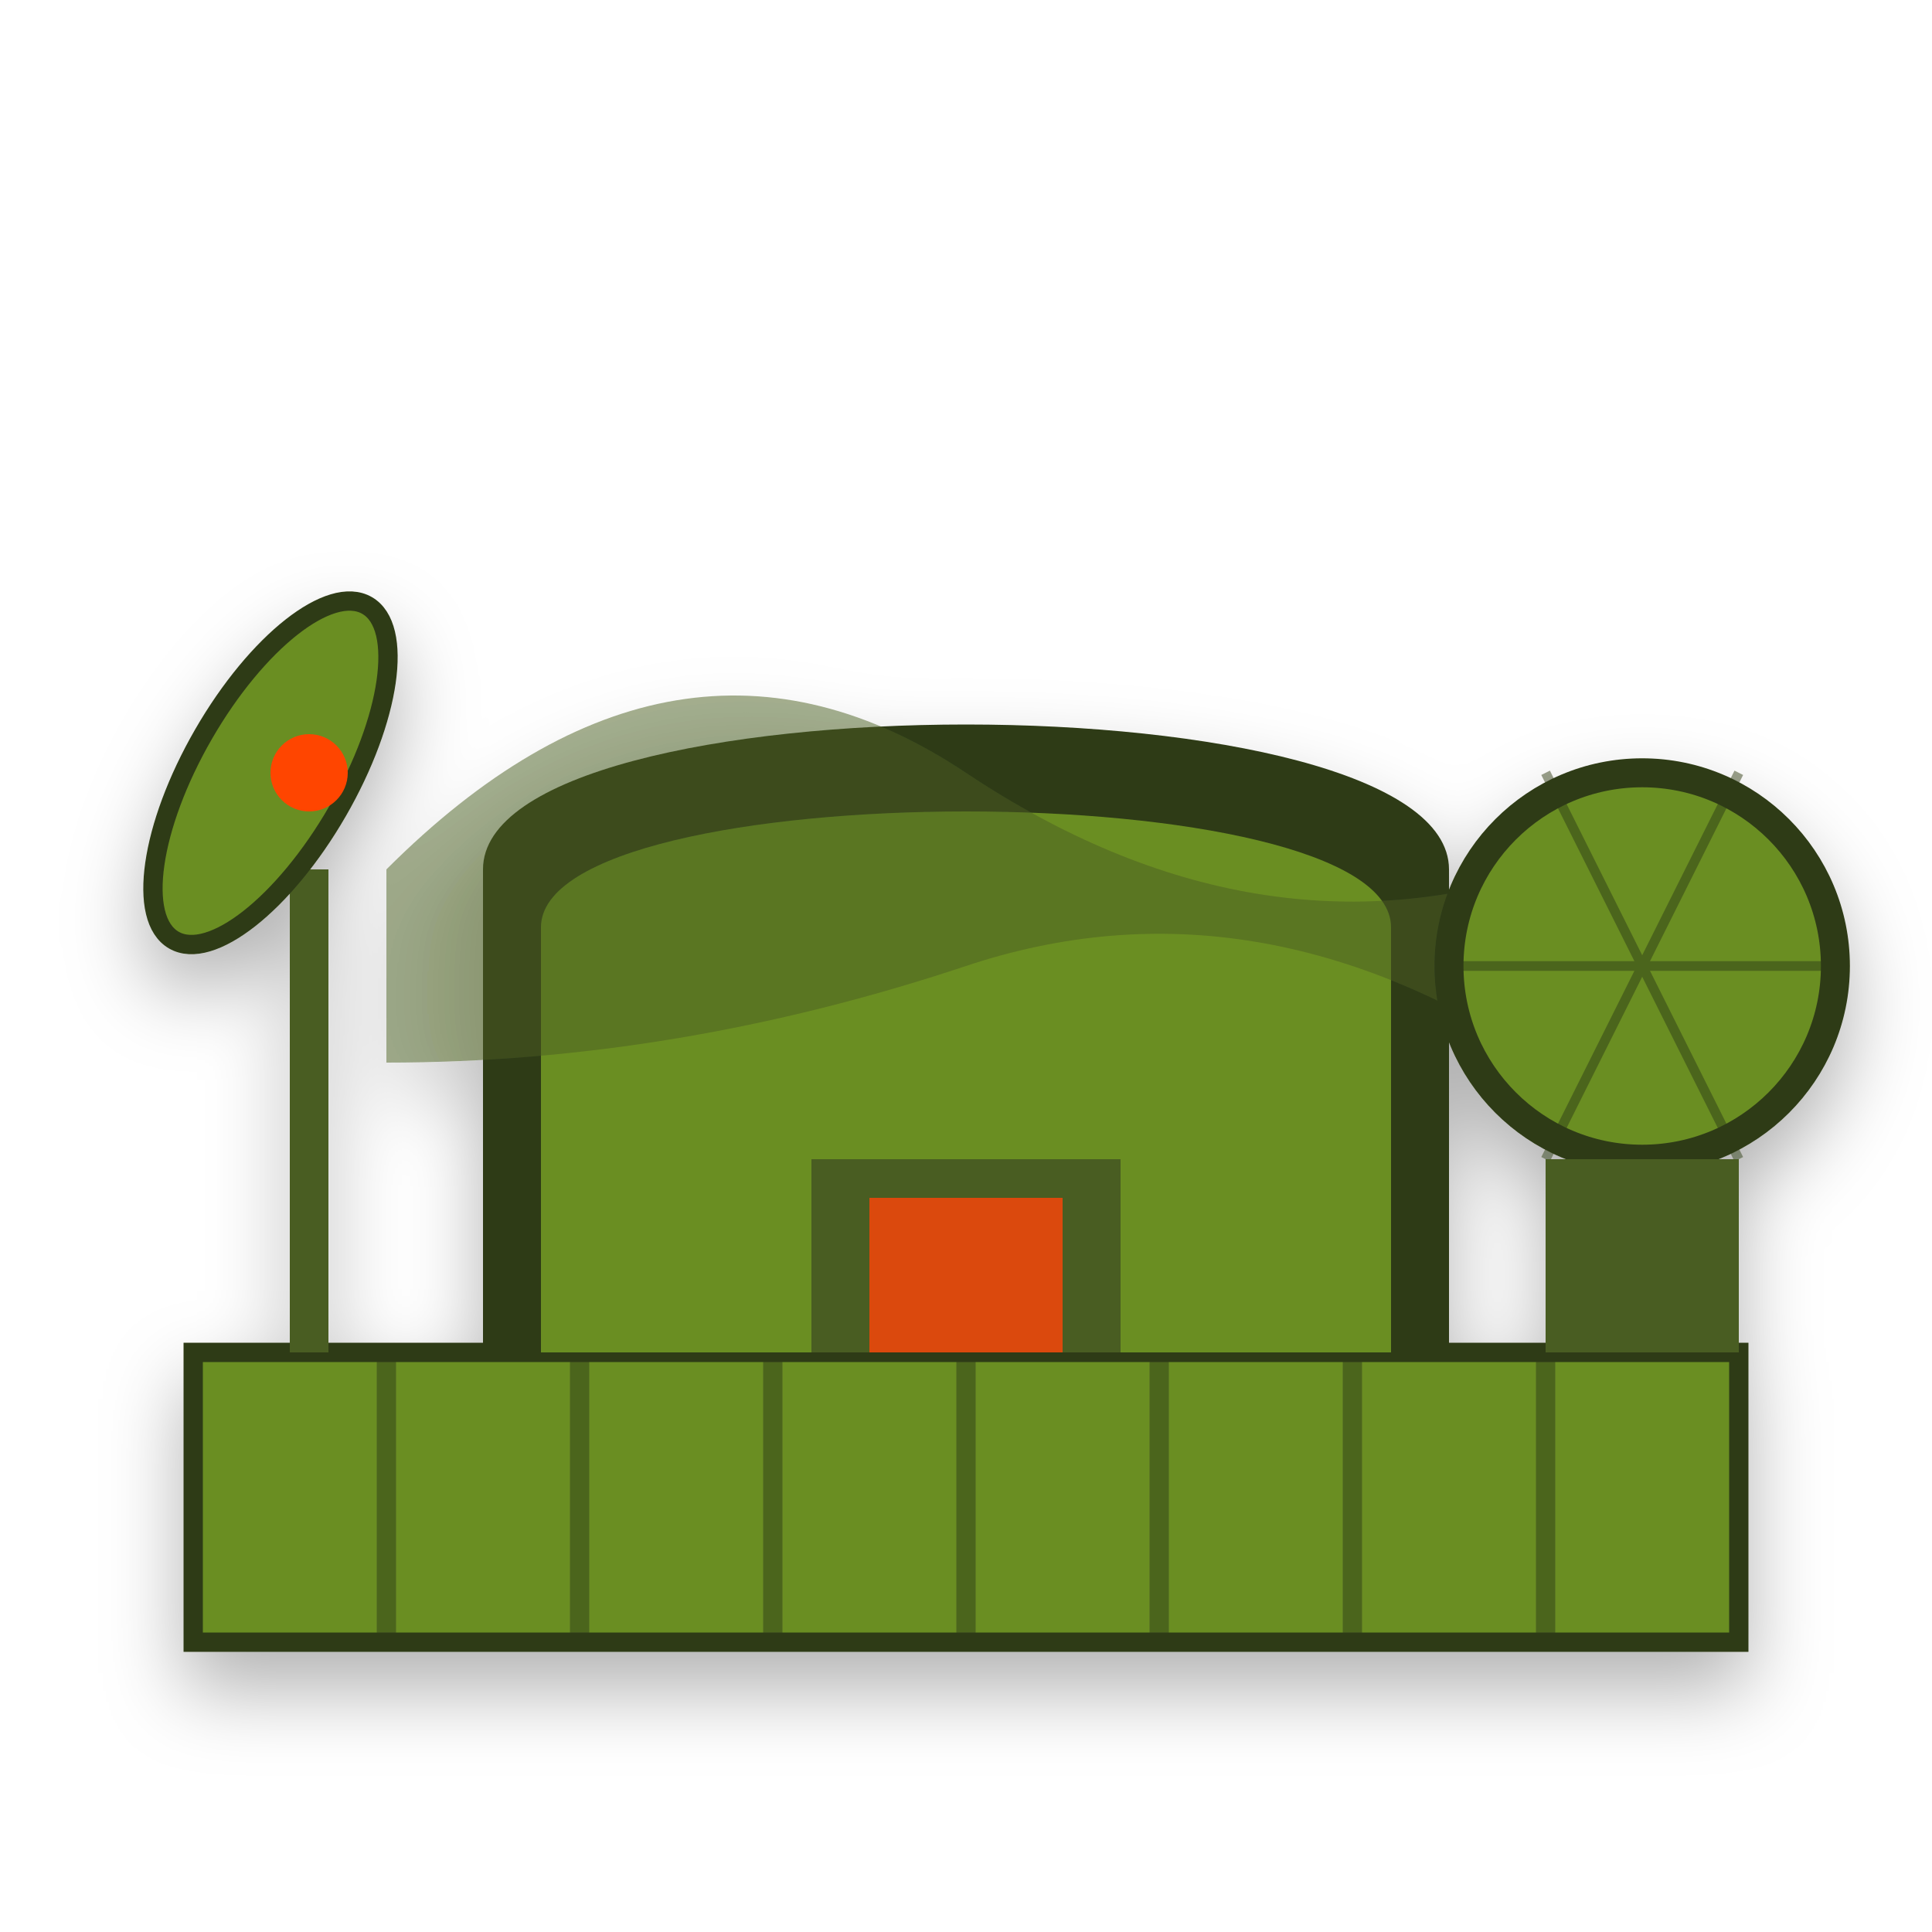
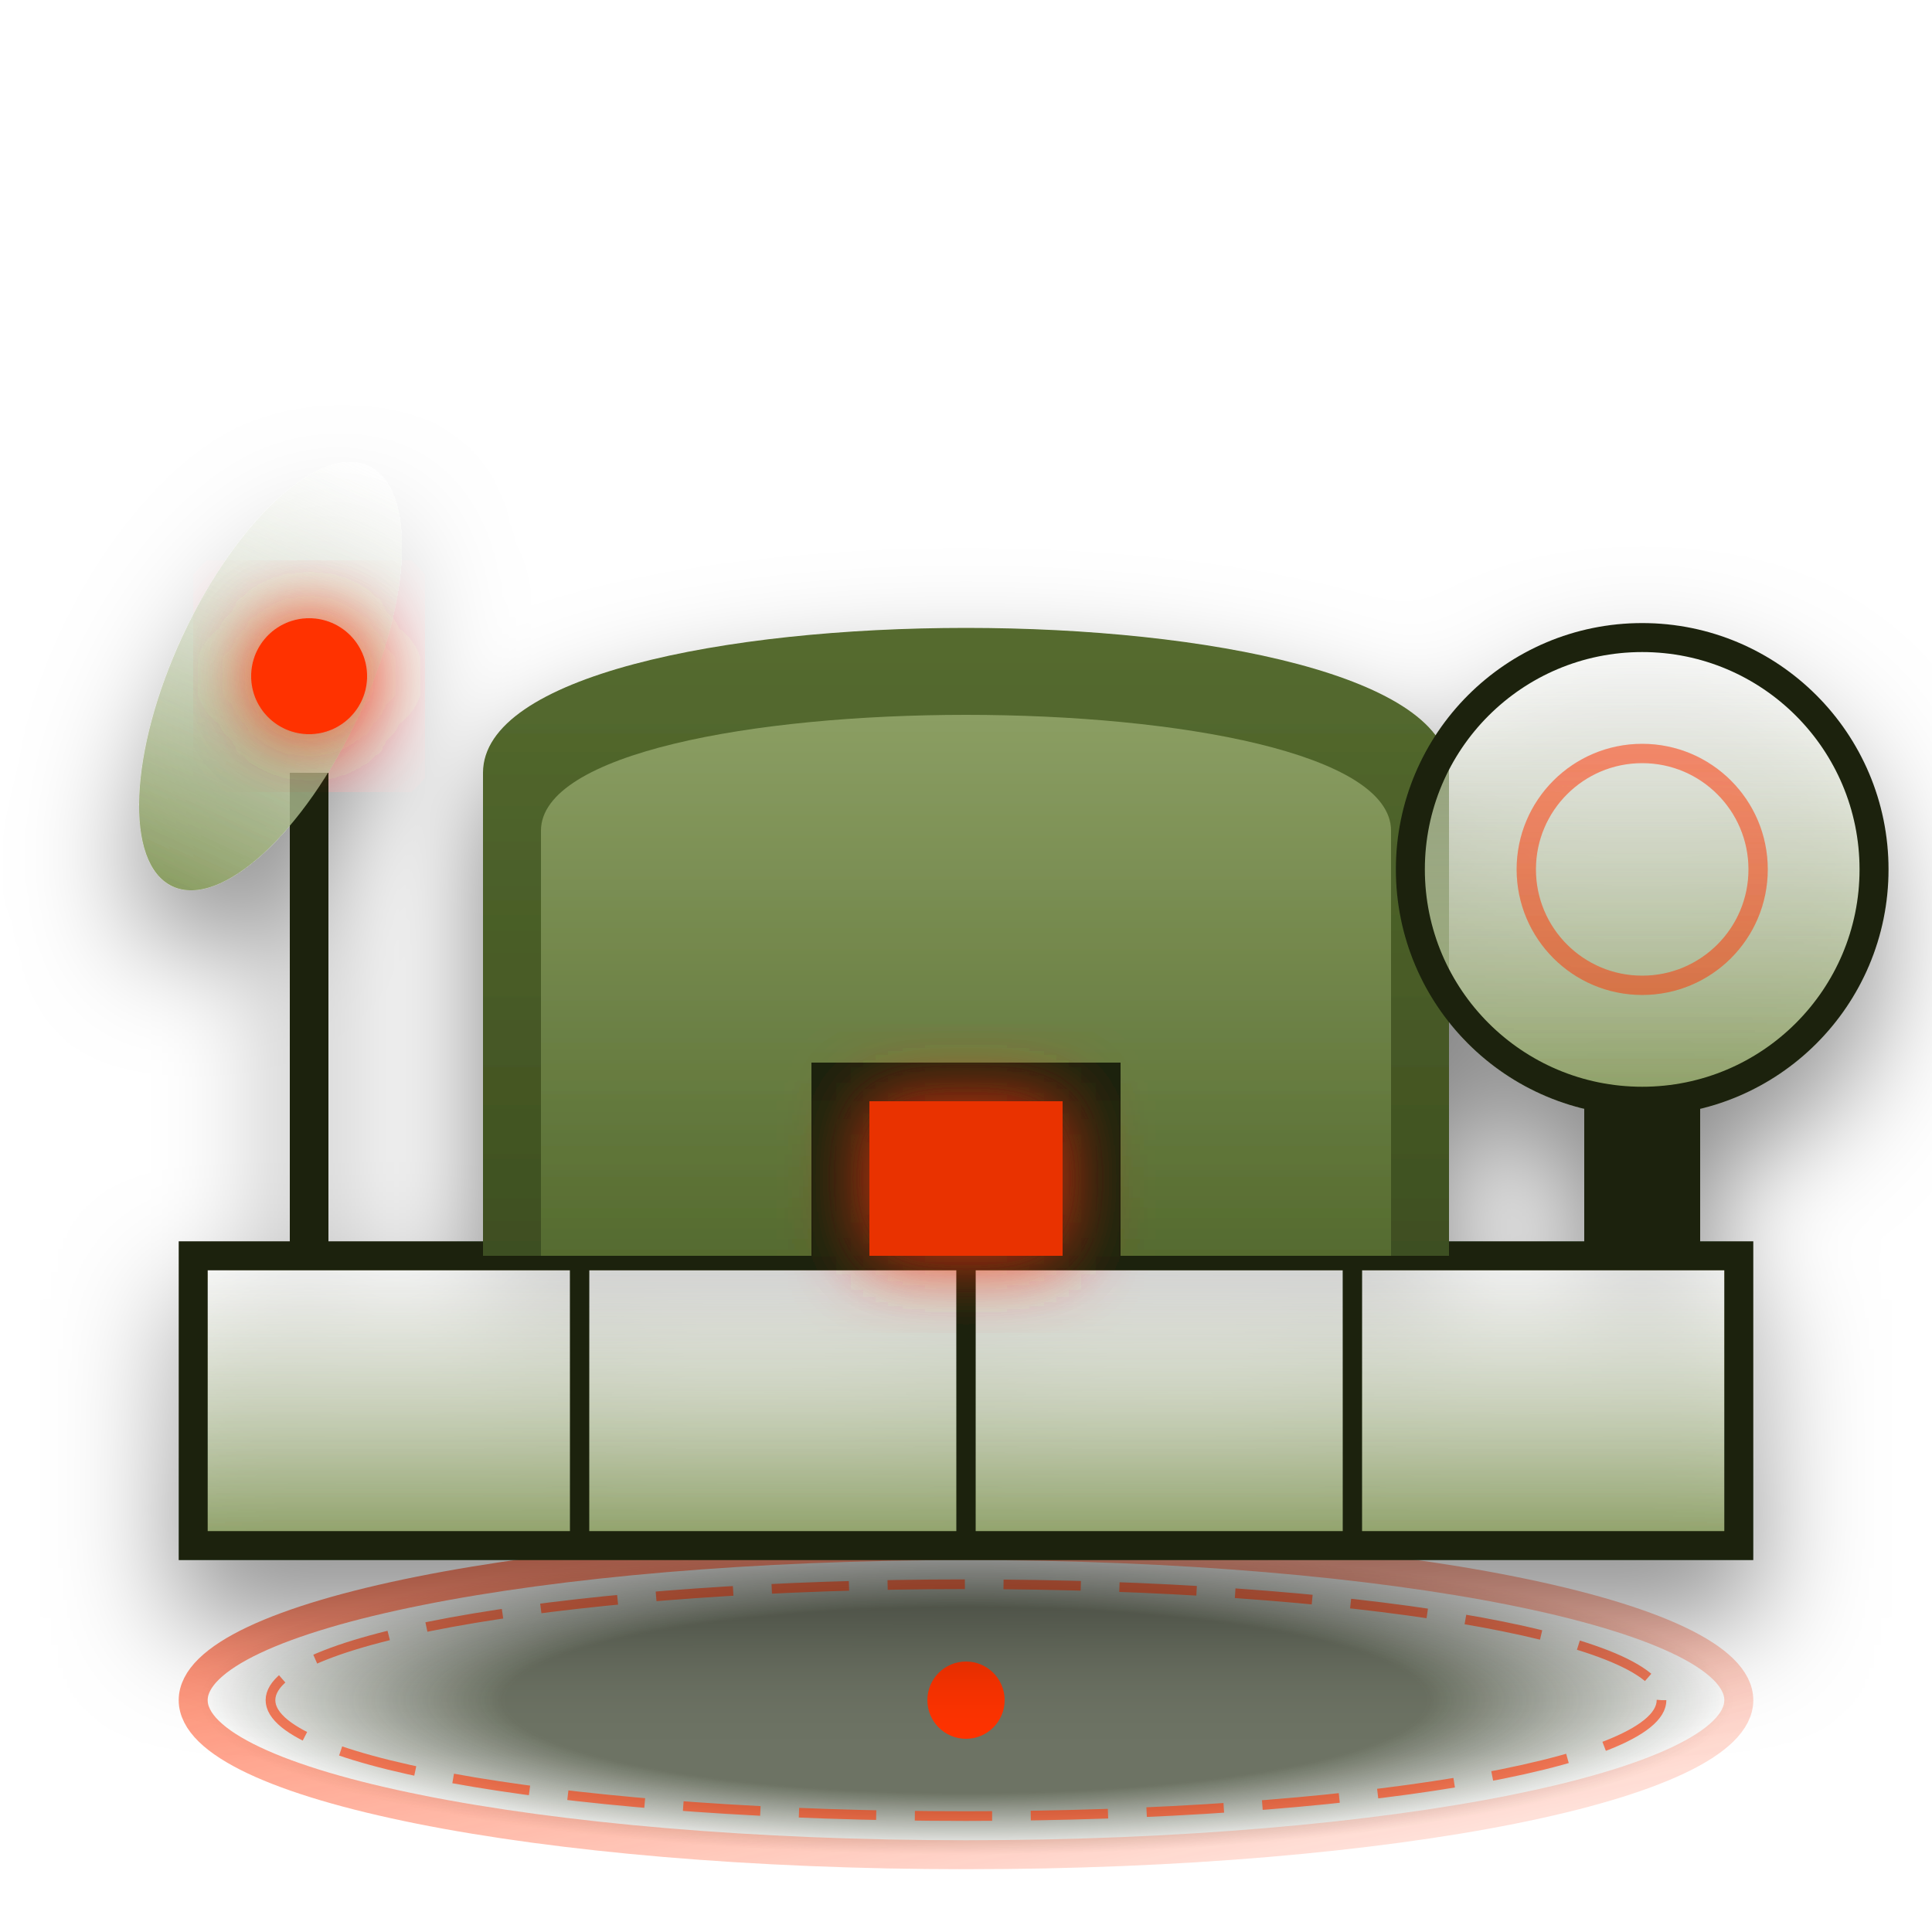
<svg xmlns="http://www.w3.org/2000/svg" viewBox="0 0 100 100">
  <defs>
    <filter id="drop-shadow" x="-20%" y="-20%" width="140%" height="140%">
-       <feDropShadow dx="0" dy="2" stdDeviation="2" flood-color="rgba(0,0,0,0.3)" />
+       <feDropShadow dx="0" dy="3" stdDeviation="3" flood-color="rgba(0,0,0,0.5)" />
    </filter>
+     <filter id="glow" x="-50%" y="-50%" width="200%" height="200%">
+       <feGaussianBlur stdDeviation="2" result="blur" />
+       <feMerge>
+         <feMergeNode in="blur" />
+         <feMergeNode in="SourceGraphic" />
+       </feMerge>
+     </filter>
+     <linearGradient id="mainGrad" x1="0%" y1="0%" x2="0%" y2="100%">
+       <stop offset="0%" stop-color="#8b9e63" />
+       <stop offset="100%" stop-color="#556b2f" />
+     </linearGradient>
+     <linearGradient id="lightGrad" x1="0%" y1="0%" x2="0%" y2="100%">
+       <stop offset="0%" stop-color="#ffffff" stop-opacity="0.3" />
+       <stop offset="100%" stop-color="#8b9e63" />
+     </linearGradient>
+     <linearGradient id="darkGrad" x1="0%" y1="0%" x2="0%" y2="100%">
+       <stop offset="0%" stop-color="#556b2f" />
+       <stop offset="100%" stop-color="#3e4f20" />
+     </linearGradient>
+     <linearGradient id="accentGrad" x1="0%" y1="0%" x2="100%" y2="100%">
+       <stop offset="0%" stop-color="#ff3300" stop-opacity="0.8" />
+       <stop offset="100%" stop-color="#ff3300" stop-opacity="0.1" />
+     </linearGradient>
+     <radialGradient id="baseGrad" cx="50%" cy="50%" r="50%">
+       <stop offset="60%" stop-color="#1a240c" stop-opacity="0.8" />
+       <stop offset="100%" stop-color="#1a240c" stop-opacity="0" />
+     </radialGradient>
  </defs>
+   <ellipse cx="50" cy="88" rx="40" ry="8" fill="url(#baseGrad)" stroke="url(#accentGrad)" stroke-width="1.5" opacity="0.8" />
+   <ellipse cx="50" cy="88" rx="36" ry="6" fill="none" stroke="#ff3300" stroke-width="0.5" opacity="0.6" stroke-dasharray="4 2" />
+   <circle cx="50" cy="88" r="2" fill="#ff3300" />
  <g filter="url(#drop-shadow)">
-     <g>
-       <rect x="10" y="70" width="80" height="15" fill="#6b8e23" stroke="#2e3b18" stroke-width="1" />
-       <line x1="20" y1="70" x2="20" y2="85" stroke="#2e3b18" opacity="0.5" />
-       <line x1="30" y1="70" x2="30" y2="85" stroke="#2e3b18" opacity="0.5" />
-       <line x1="40" y1="70" x2="40" y2="85" stroke="#2e3b18" opacity="0.5" />
-       <line x1="50" y1="70" x2="50" y2="85" stroke="#2e3b18" opacity="0.5" />
-       <line x1="60" y1="70" x2="60" y2="85" stroke="#2e3b18" opacity="0.5" />
-       <line x1="70" y1="70" x2="70" y2="85" stroke="#2e3b18" opacity="0.5" />
-       <line x1="80" y1="70" x2="80" y2="85" stroke="#2e3b18" opacity="0.5" />
-       <path d="M 25 70 L 25 45 C 25 35, 75 35, 75 45 L 75 70 Z" fill="#2e3b18" />
-       <path d="M 28 70 L 28 48 C 28 40, 72 40, 72 48 L 72 70 Z" fill="#6b8e23" />
-       <path d="M 20 45 Q 35 30 50 40 T 80 45 L 80 55 Q 65 45 50 50 T 20 55 Z" fill="#4a5d23" opacity="0.5" />
-       <circle cx="85" cy="50" r="10" fill="#6b8e23" stroke="#2e3b18" stroke-width="1.5" />
-       <path d="M 80 40 L 90 60 M 90 40 L 80 60 M 75 50 L 95 50" stroke="#2e3b18" stroke-width="0.5" opacity="0.5" />
-       <rect x="80" y="60" width="10" height="10" fill="#4a5d23" />
-       <rect x="15" y="45" width="2" height="25" fill="#4a5d23" />
-       <ellipse cx="14" cy="40" rx="4" ry="10" fill="#6b8e23" stroke="#2e3b18" stroke-width="1" transform="rotate(30 14 40)" />
-       <circle cx="16" cy="40" r="2" fill="#ff4500" />
-       <rect x="42" y="60" width="16" height="10" fill="#4a5d23" />
-       <rect x="45" y="62" width="10" height="8" fill="#ff4500" opacity="0.8" />
+     <g transform="translate(0,-5)">
+       <rect x="10" y="70" width="80" height="15" fill="url(#lightGrad)" stroke="#1a240c" stroke-width="1.5" />
+       <line x1="30" y1="70" x2="30" y2="85" stroke="#1a240c" />
+       <line x1="50" y1="70" x2="50" y2="85" stroke="#1a240c" />
+       <line x1="70" y1="70" x2="70" y2="85" stroke="#1a240c" />
+       <path d="M 25 70 L 25 45 C 25 35, 75 35, 75 45 L 75 70 Z" fill="url(#darkGrad)" />
+       <path d="M 28 70 L 28 48 C 28 40, 72 40, 72 48 L 72 70 Z" fill="url(#mainGrad)" />
+       <circle cx="85" cy="50" r="12" fill="url(#lightGrad)" stroke="#1a240c" stroke-width="1.5" />
+       <circle cx="85" cy="50" r="6" fill="none" stroke="#ff3300" stroke-width="1" opacity="0.5" />
+       <rect x="82" y="62" width="6" height="8" fill="#1a240c" />
+       <rect x="15" y="45" width="2" height="25" fill="#1a240c" />
+       <ellipse cx="14" cy="40" rx="5" ry="12" fill="url(#lightGrad)" transform="rotate(25 14 40)" />
+       <circle cx="16" cy="40" r="3" fill="#ff3300" filter="url(#glow)" />
+       <rect x="42" y="60" width="16" height="10" fill="#1a240c" />
+       <rect x="45" y="62" width="10" height="8" fill="#ff3300" filter="url(#glow)" opacity="0.9" />
    </g>
  </g>
</svg>
